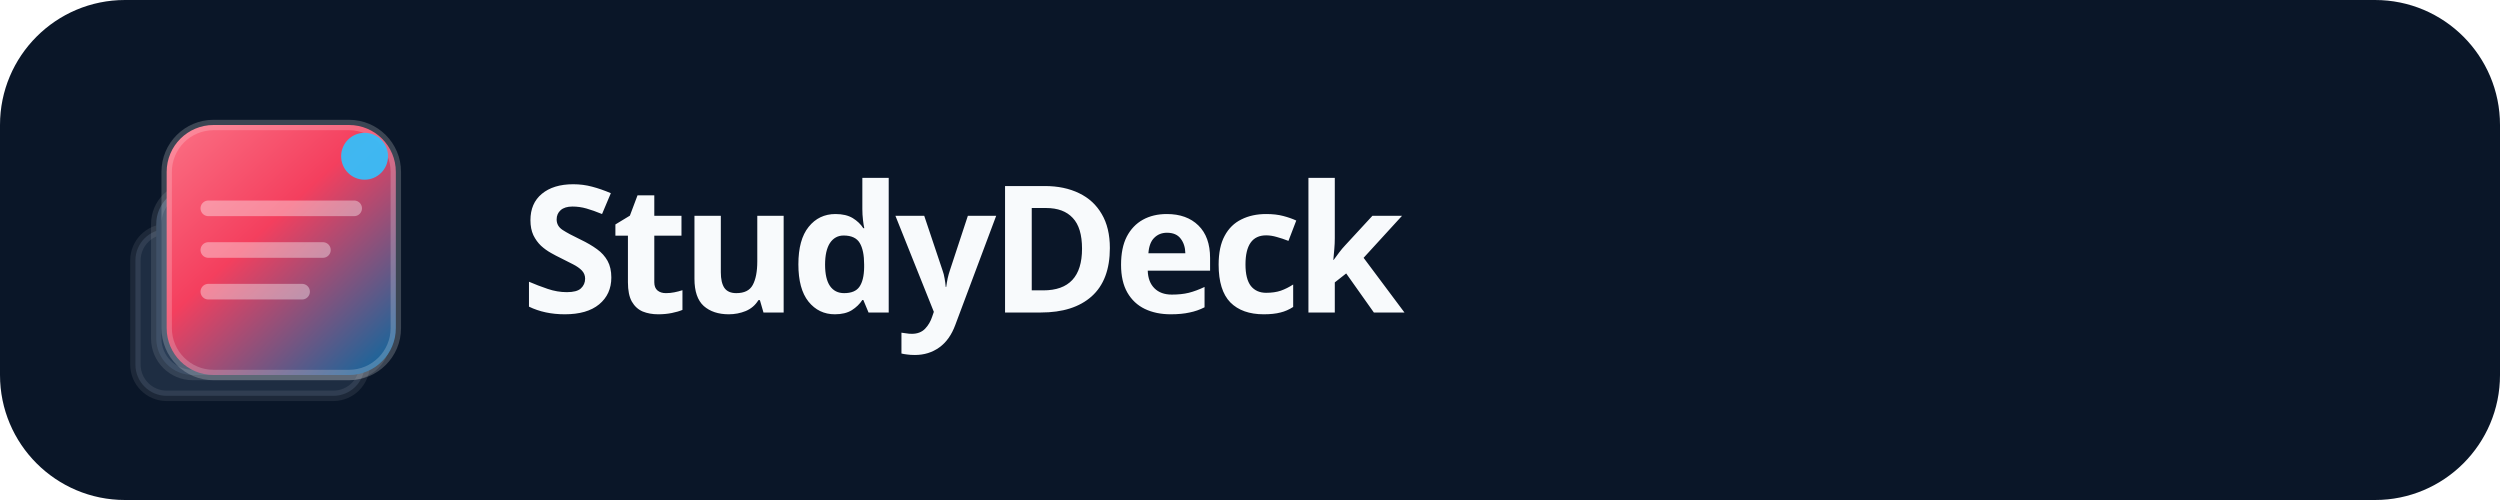
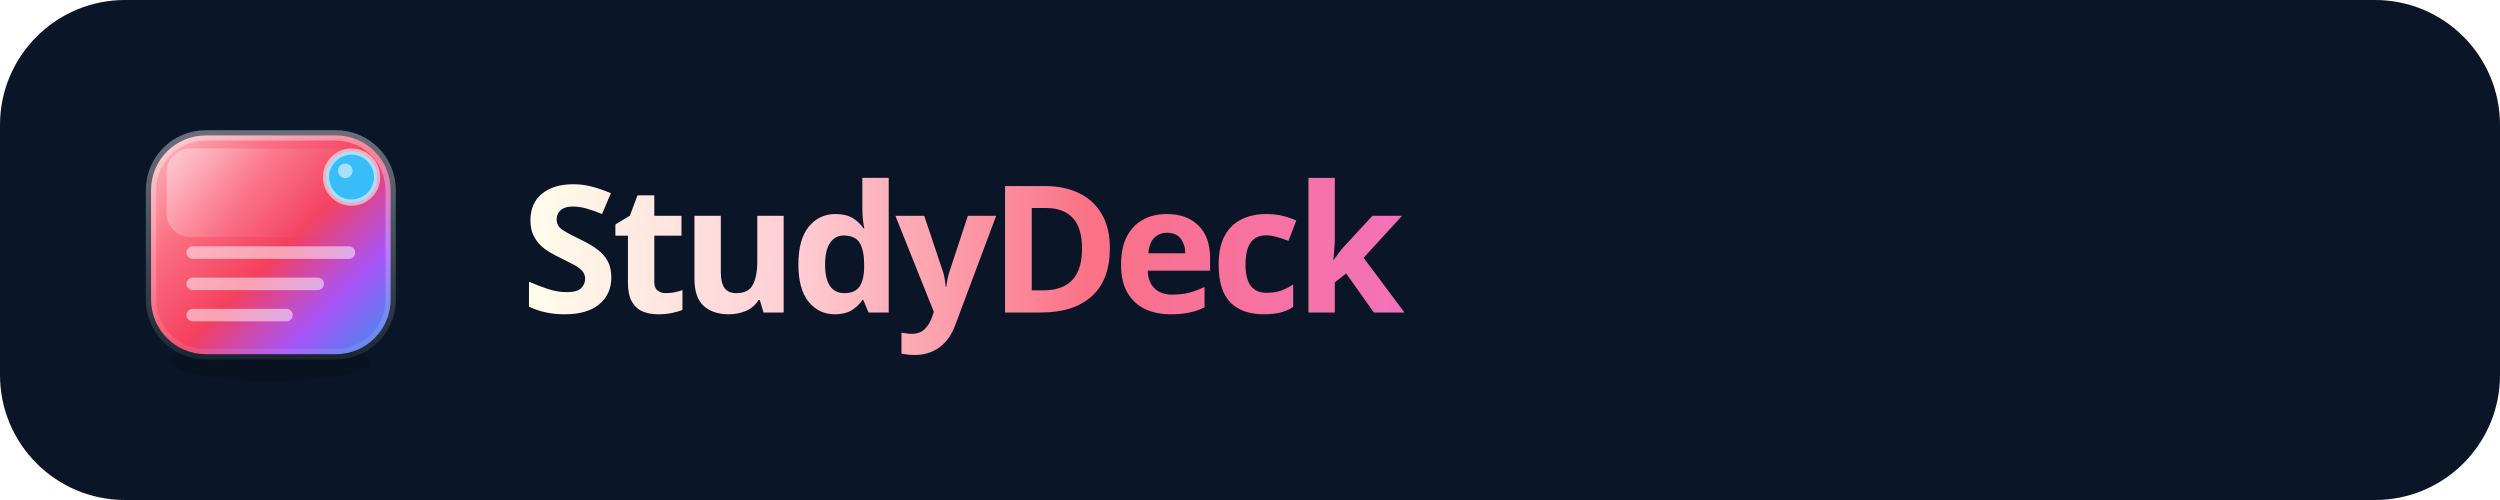
<svg xmlns="http://www.w3.org/2000/svg" width="960" height="192" viewBox="0 0 240 48" fill="none" role="img" aria-label="StudyDeck">
  <defs>
-     <linearGradient id="g" x1="6" y1="4" x2="28" y2="28" gradientUnits="userSpaceOnUse">
-       <stop stop-color="#fb7185" />
-       <stop offset="0.42" stop-color="#f43f5e" />
-       <stop offset="1" stop-color="#0369a1" />
+     <linearGradient id="g" x1="4" y1="3" x2="29" y2="28" gradientUnits="userSpaceOnUse">
+       <stop stop-color="#fecdd3" />
+       <stop offset="0.28" stop-color="#fb7185" />
+       <stop offset="0.52" stop-color="#f43f5e" />
+       <stop offset="0.72" stop-color="#a855f7" />
+       <stop offset="1" stop-color="#0ea5e9" />
+     </linearGradient>
+     <linearGradient id="gs" x1="7" y1="6" x2="21" y2="15" gradientUnits="userSpaceOnUse">
+       <stop stop-color="#ffffff" stop-opacity="0.38" />
+       <stop offset="0.5" stop-color="#ffffff" stop-opacity="0.1" />
+       <stop offset="1" stop-color="#ffffff" stop-opacity="0" />
+     </linearGradient>
+     <linearGradient id="gst" x1="16" y1="5" x2="16" y2="26" gradientUnits="userSpaceOnUse">
+       <stop stop-color="#ffffff" stop-opacity="0.38" />
+       <stop offset="1" stop-color="#ffffff" stop-opacity="0.08" />
+     </linearGradient>
+     <linearGradient id="wmDark" x1="52" y1="0" x2="228" y2="0" gradientUnits="userSpaceOnUse">
+       <stop stop-color="#fffbeb" />
+       <stop offset="0.14" stop-color="#fecdd3" />
+       <stop offset="0.3" stop-color="#fb7185" />
+       <stop offset="0.46" stop-color="#f472b6" />
+       <stop offset="0.6" stop-color="#d946ef" />
+       <stop offset="0.78" stop-color="#38bdf8" />
+       <stop offset="1" stop-color="#e0f2fe" />
    </linearGradient>
  </defs>
  <rect width="240" height="48" rx="12" fill="#0a1628" />
  <g transform="translate(10, 8)">
-     <rect x="3" y="14" width="22" height="16" rx="3" fill="#1e2d42" stroke="rgba(255,255,255,0.08)" stroke-width="1" />
-     <rect x="5" y="10" width="22" height="18" rx="3.5" fill="#2a3d56" stroke="rgba(255,255,255,0.1)" stroke-width="1" />
-     <rect x="6" y="4" width="22" height="24" rx="4.5" fill="url(#g)" stroke="rgba(255,255,255,0.2)" stroke-width="1" />
-     <path d="M10 12h14M10 16h11M10 20h9" stroke="rgba(255,255,255,0.38)" stroke-width="1.5" stroke-linecap="round" />
-     <circle cx="25" cy="7" r="2.25" fill="#38bdf8" opacity="0.95" />
+     <ellipse cx="16" cy="26.75" rx="9.5" ry="1.85" fill="rgba(0,0,0,0.2)" />
+     <rect x="4.5" y="5" width="23" height="21" rx="5.25" fill="url(#g)" stroke="url(#gst)" stroke-width="1" />
+     <rect x="6" y="6.25" width="20" height="8.5" rx="2.25" fill="url(#gs)" />
+     <path d="M8.5 16.25h15M8.5 19.25h12M8.5 22.25h9" stroke="rgba(255,255,255,0.52)" stroke-width="1.2" stroke-linecap="round" />
+     <circle cx="23.75" cy="9" r="2.45" fill="#38bdf8" stroke="rgba(255,255,255,0.55)" stroke-width="0.6" />
+     <circle cx="23.15" cy="8.4" r="0.7" fill="rgba(255,255,255,0.55)" />
  </g>
-   <text x="50" y="30" fill="#f8fafc" font-family="Plus Jakarta Sans, system-ui, sans-serif" font-size="17" font-weight="700" letter-spacing="-0.04em">StudyDeck</text>
+   <text x="50" y="30" fill="url(#wmDark)" font-family="Outfit, Plus Jakarta Sans, system-ui, sans-serif" font-size="17" font-weight="700" letter-spacing="-0.04em">StudyDeck</text>
</svg>
